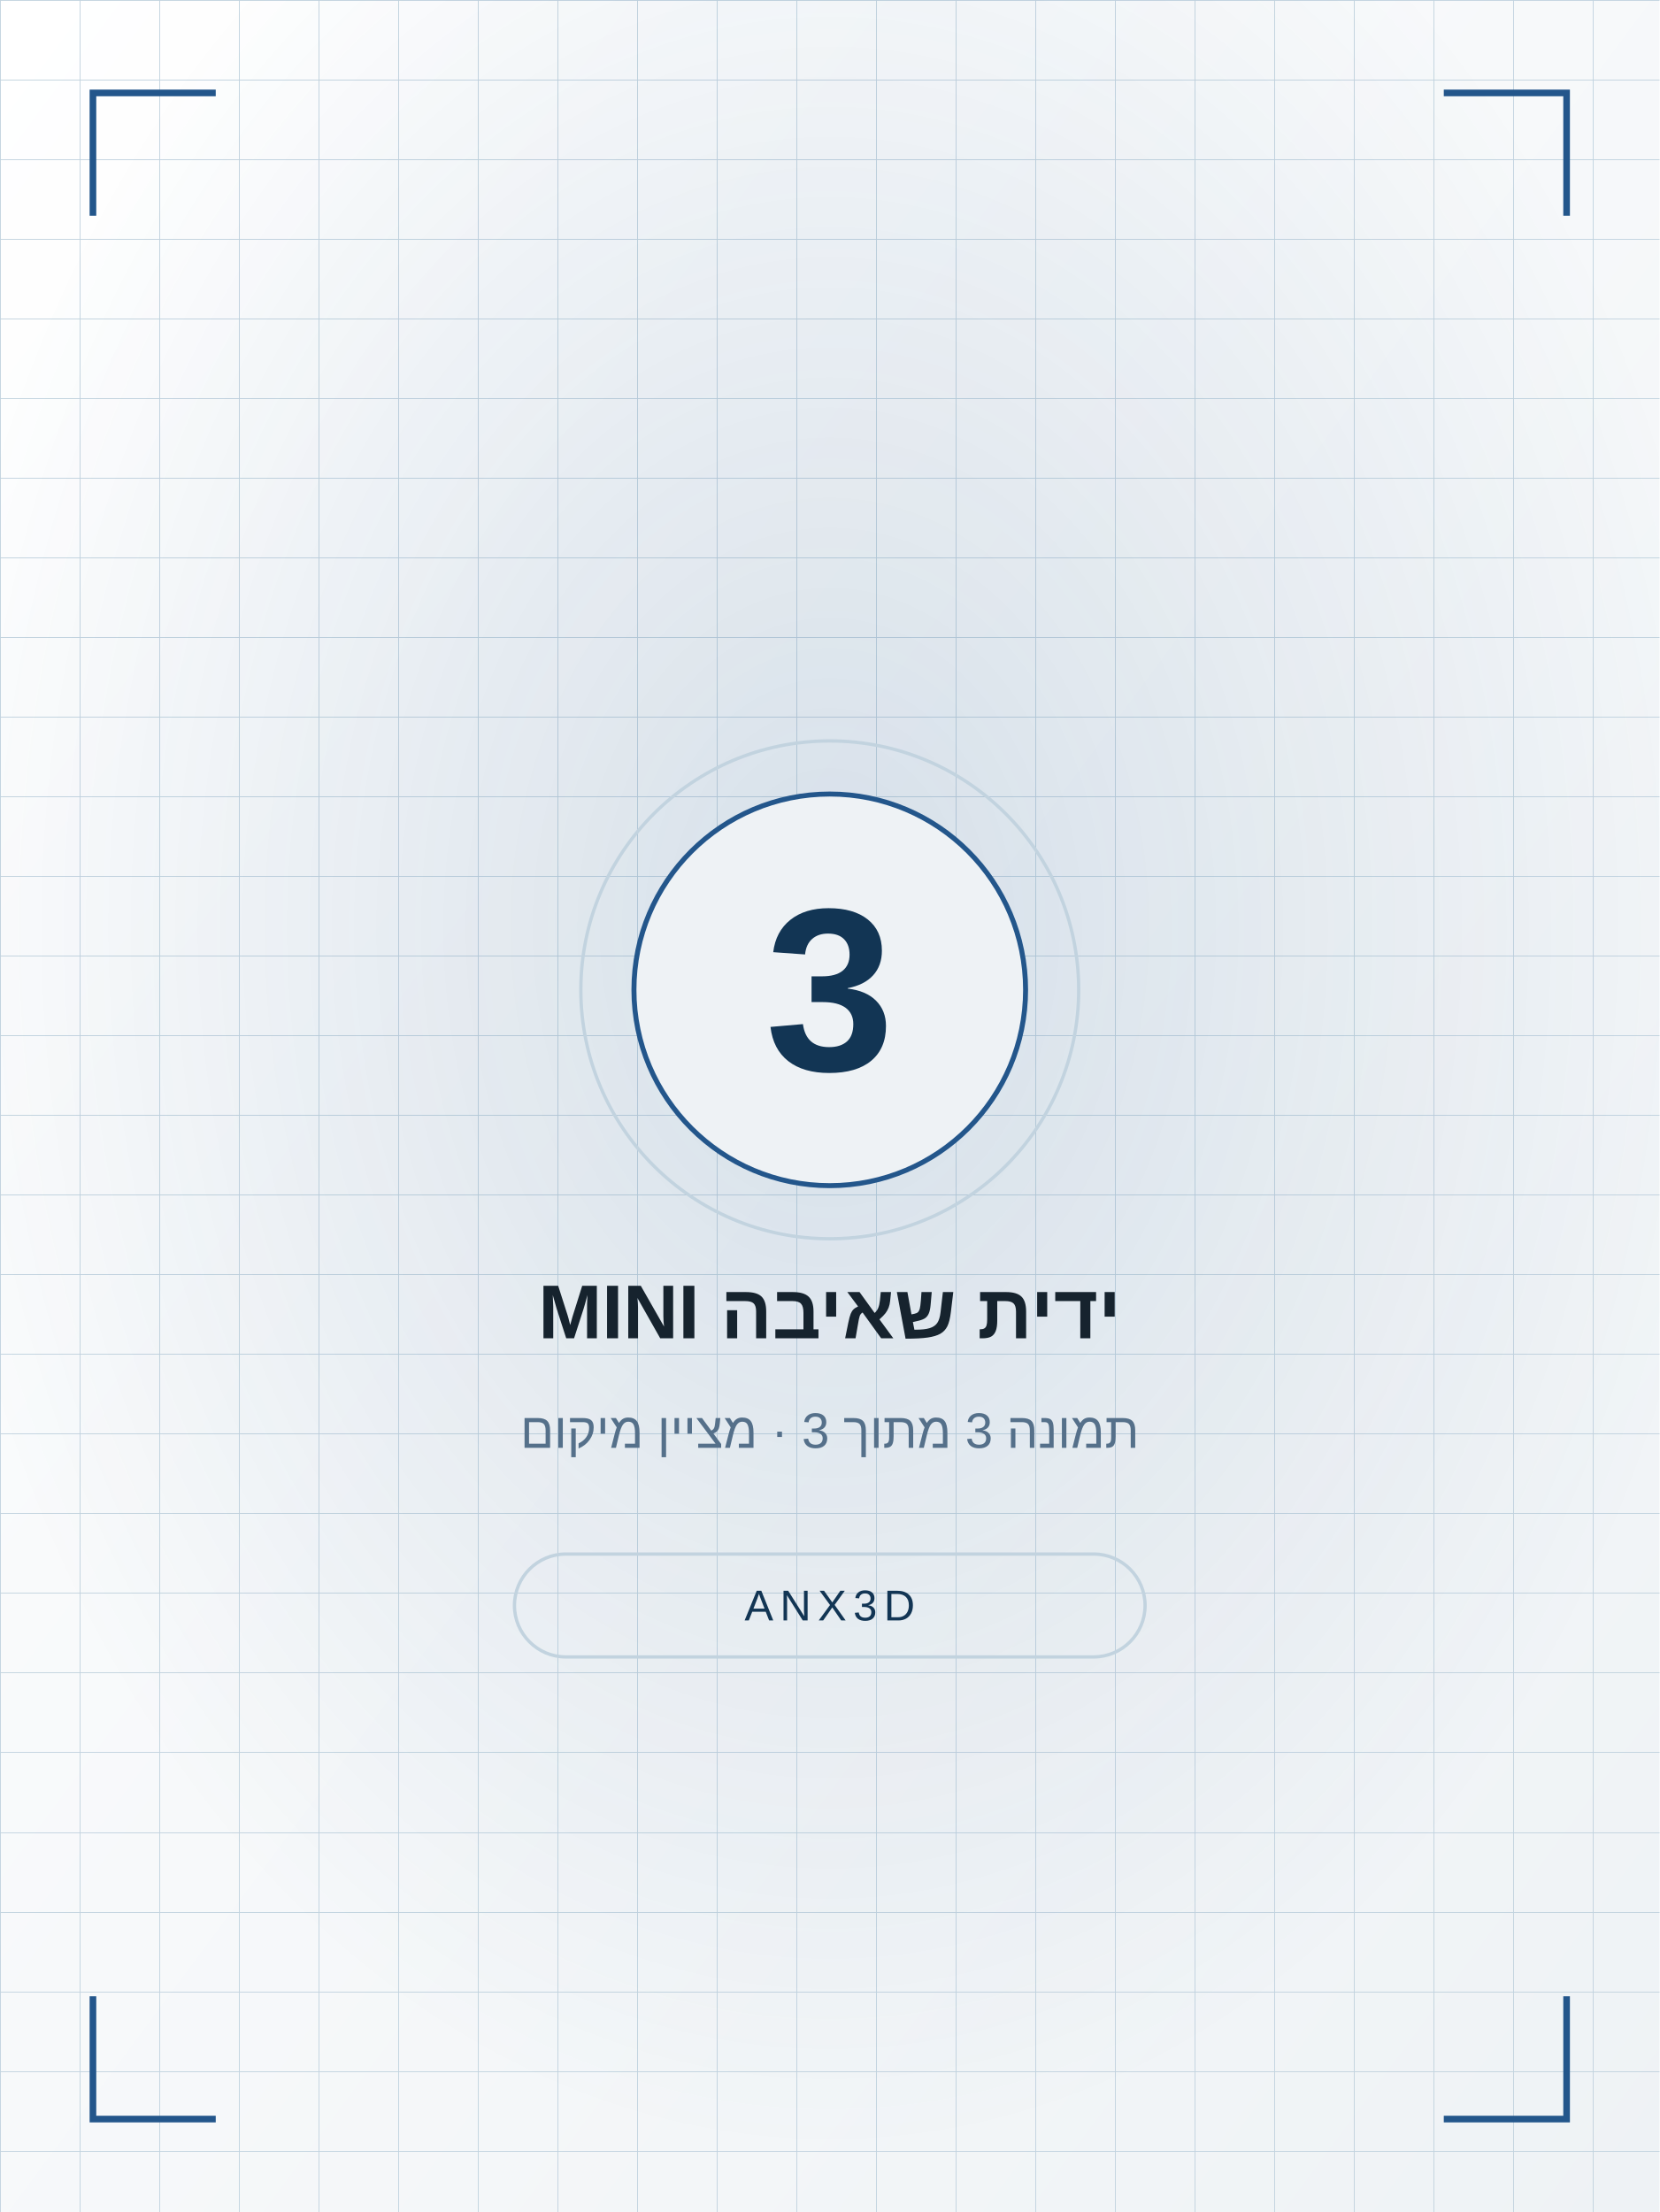
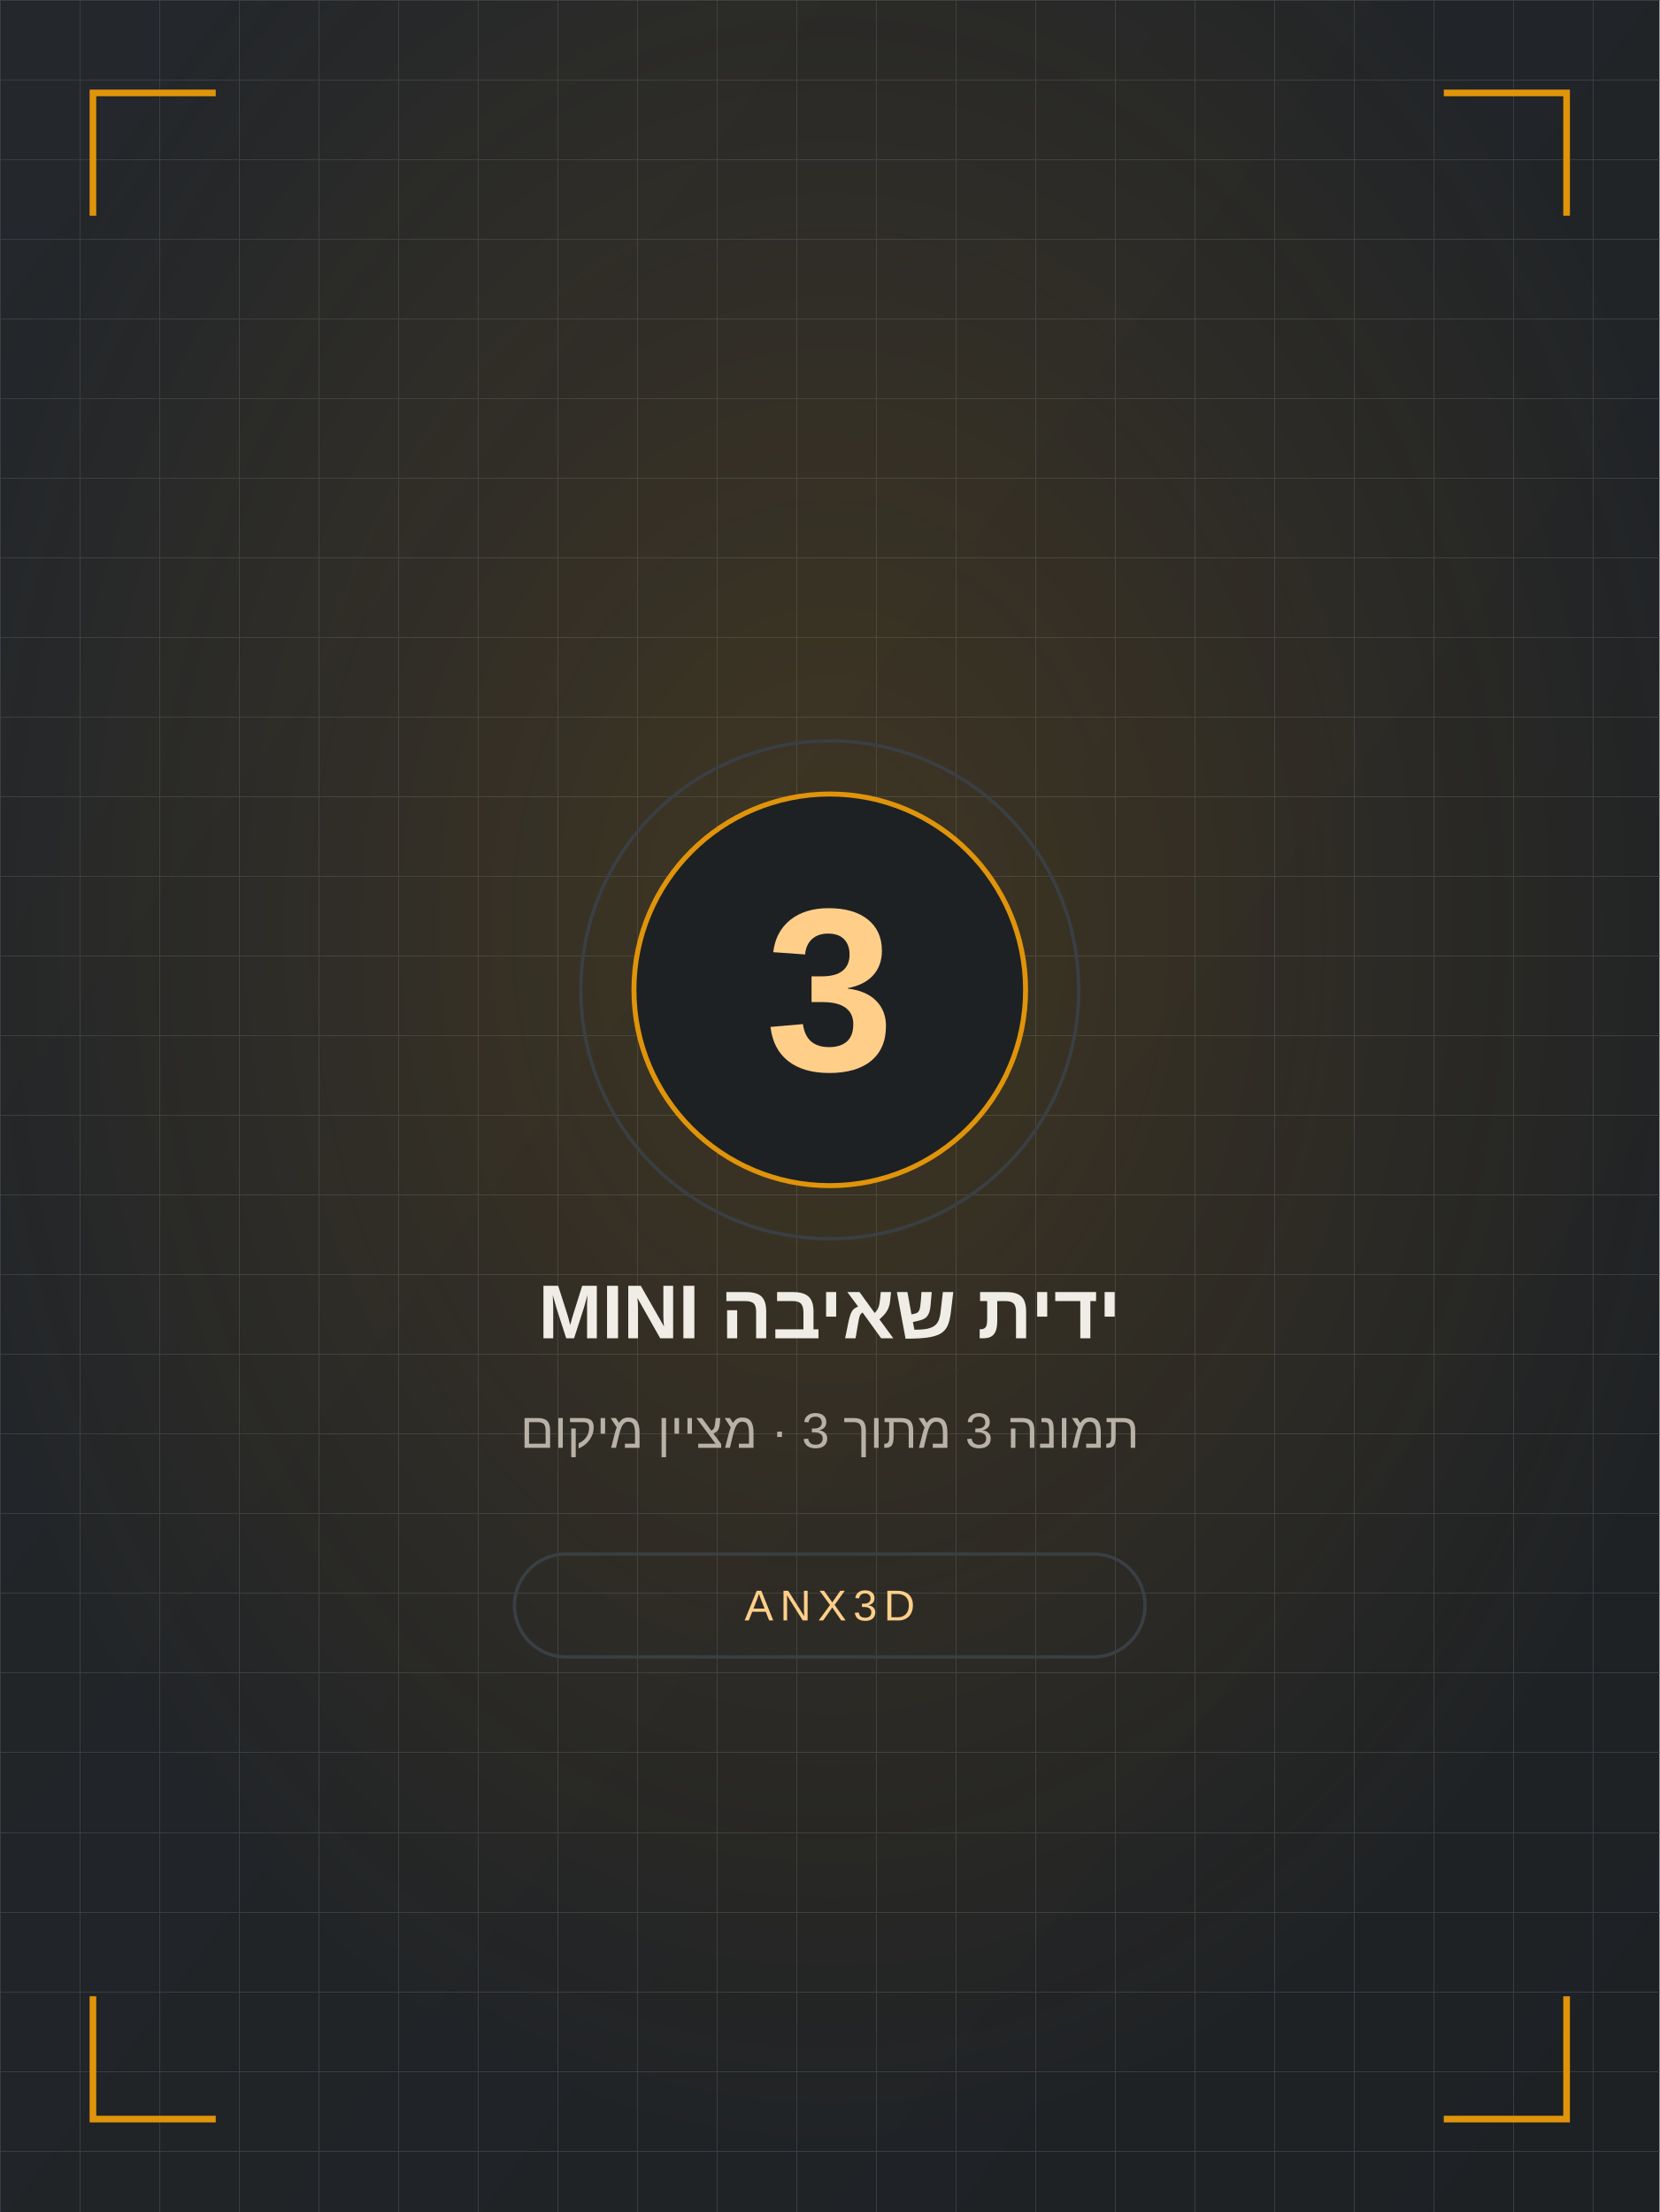
<svg xmlns="http://www.w3.org/2000/svg" width="1000" height="1333" viewBox="0 0 1000 1333" role="img" aria-label="ידית שאיבה MINI — תמונה 3 מתוך 3 (מציין מיקום)">
  <defs>
    <linearGradient id="bg" x1="0" y1="0" x2="1" y2="1">
-       <stop offset="0%" stop-color="#ffffff" />
-       <stop offset="100%" stop-color="#eef2f5" />
+       <stop offset="0%" stop-color="#24272b" />
+       <stop offset="100%" stop-color="#1e2124" />
    </linearGradient>
    <pattern id="grid" width="48" height="48" patternUnits="userSpaceOnUse">
-       <path d="M48 0H0V48" fill="none" stroke="#c2d3df" stroke-width="1" />
+       <path d="M48 0H0V48" fill="none" stroke="#3a3f44" stroke-width="1" />
    </pattern>
    <radialGradient id="glow" cx="50%" cy="42%" r="55%">
-       <stop offset="0%" stop-color="#23568b" stop-opacity="0.16" />
-       <stop offset="100%" stop-color="#23568b" stop-opacity="0" />
+       <stop offset="0%" stop-color="#e0940a" stop-opacity="0.16" />
+       <stop offset="100%" stop-color="#e0940a" stop-opacity="0" />
    </radialGradient>
  </defs>
  <rect width="1000" height="1333" fill="url(#bg)" />
  <rect width="1000" height="1333" fill="url(#grid)" />
  <rect width="1000" height="1333" fill="url(#glow)" />
-   <path d="M56 128V56h72" fill="none" stroke="#23568b" stroke-width="4" stroke-linecap="square" />
-   <path d="M872 56h72v72" fill="none" stroke="#23568b" stroke-width="4" stroke-linecap="square" />
-   <path d="M944 1205v72h-72" fill="none" stroke="#23568b" stroke-width="4" stroke-linecap="square" />
-   <path d="M128 1277H56v-72" fill="none" stroke="#23568b" stroke-width="4" stroke-linecap="square" />
-   <circle cx="500" cy="596.5" r="150" fill="none" stroke="#c2d3df" stroke-width="2" />
-   <circle cx="500" cy="596.5" r="118" fill="#eef2f5" stroke="#23568b" stroke-width="3" />
-   <text x="500" y="596.5" text-anchor="middle" dominant-baseline="central" font-family="Heebo, Arial, sans-serif" font-size="140" font-weight="700" fill="#123554">3</text>
-   <text x="500" y="806.5" text-anchor="middle" direction="rtl" font-family="Heebo, Arial, sans-serif" font-size="46" font-weight="700" fill="#16232e">ידית שאיבה MINI</text>
-   <text x="500" y="872.5" text-anchor="middle" direction="rtl" font-family="Heebo, Arial, sans-serif" font-size="30" fill="#55708a">תמונה 3 מתוך 3 · מציין מיקום</text>
-   <rect x="310" y="936.5" width="380" height="62" rx="31" fill="none" stroke="#c2d3df" stroke-width="2" />
-   <text x="500" y="967.5" text-anchor="middle" dominant-baseline="central" font-family="Heebo, Arial, sans-serif" font-size="26" letter-spacing="4" fill="#123554">ANX3D</text>
+   <path d="M56 128V56h72" fill="none" stroke="#e0940a" stroke-width="4" stroke-linecap="square" />
+   <path d="M872 56h72v72" fill="none" stroke="#e0940a" stroke-width="4" stroke-linecap="square" />
+   <path d="M944 1205v72h-72" fill="none" stroke="#e0940a" stroke-width="4" stroke-linecap="square" />
+   <path d="M128 1277H56v-72" fill="none" stroke="#e0940a" stroke-width="4" stroke-linecap="square" />
+   <circle cx="500" cy="596.5" r="150" fill="none" stroke="#3a3f44" stroke-width="2" />
+   <circle cx="500" cy="596.5" r="118" fill="#1e2124" stroke="#e0940a" stroke-width="3" />
+   <text x="500" y="596.5" text-anchor="middle" dominant-baseline="central" font-family="Heebo, Arial, sans-serif" font-size="140" font-weight="700" fill="#ffcf8a">3</text>
+   <text x="500" y="806.5" text-anchor="middle" direction="rtl" font-family="Heebo, Arial, sans-serif" font-size="46" font-weight="700" fill="#f0ede6">ידית שאיבה MINI</text>
+   <text x="500" y="872.5" text-anchor="middle" direction="rtl" font-family="Heebo, Arial, sans-serif" font-size="30" fill="#b8b2a6">תמונה 3 מתוך 3 · מציין מיקום</text>
+   <rect x="310" y="936.5" width="380" height="62" rx="31" fill="none" stroke="#3a3f44" stroke-width="2" />
+   <text x="500" y="967.5" text-anchor="middle" dominant-baseline="central" font-family="Heebo, Arial, sans-serif" font-size="26" letter-spacing="4" fill="#ffcf8a">ANX3D</text>
</svg>
